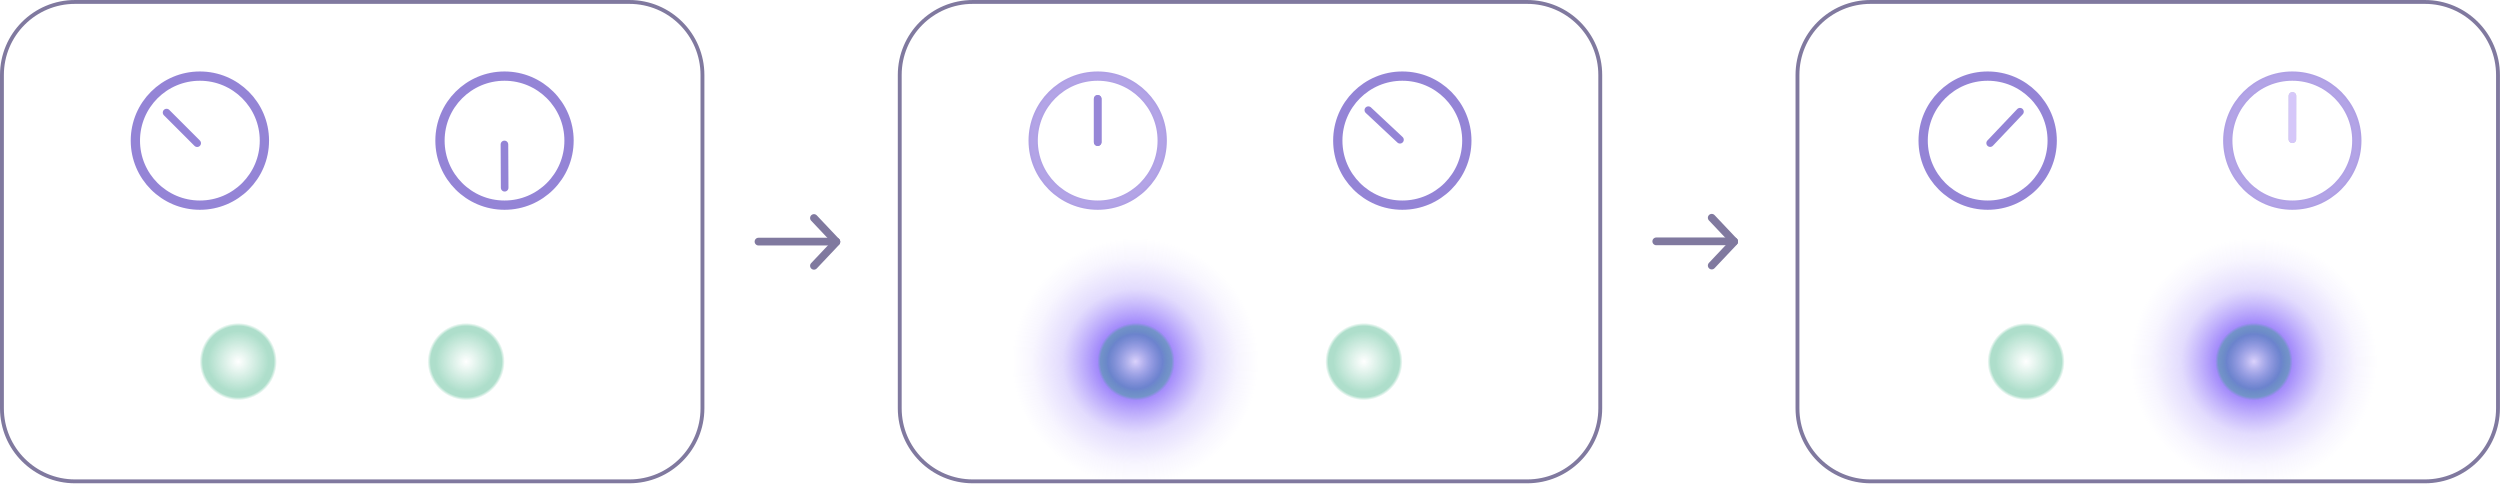
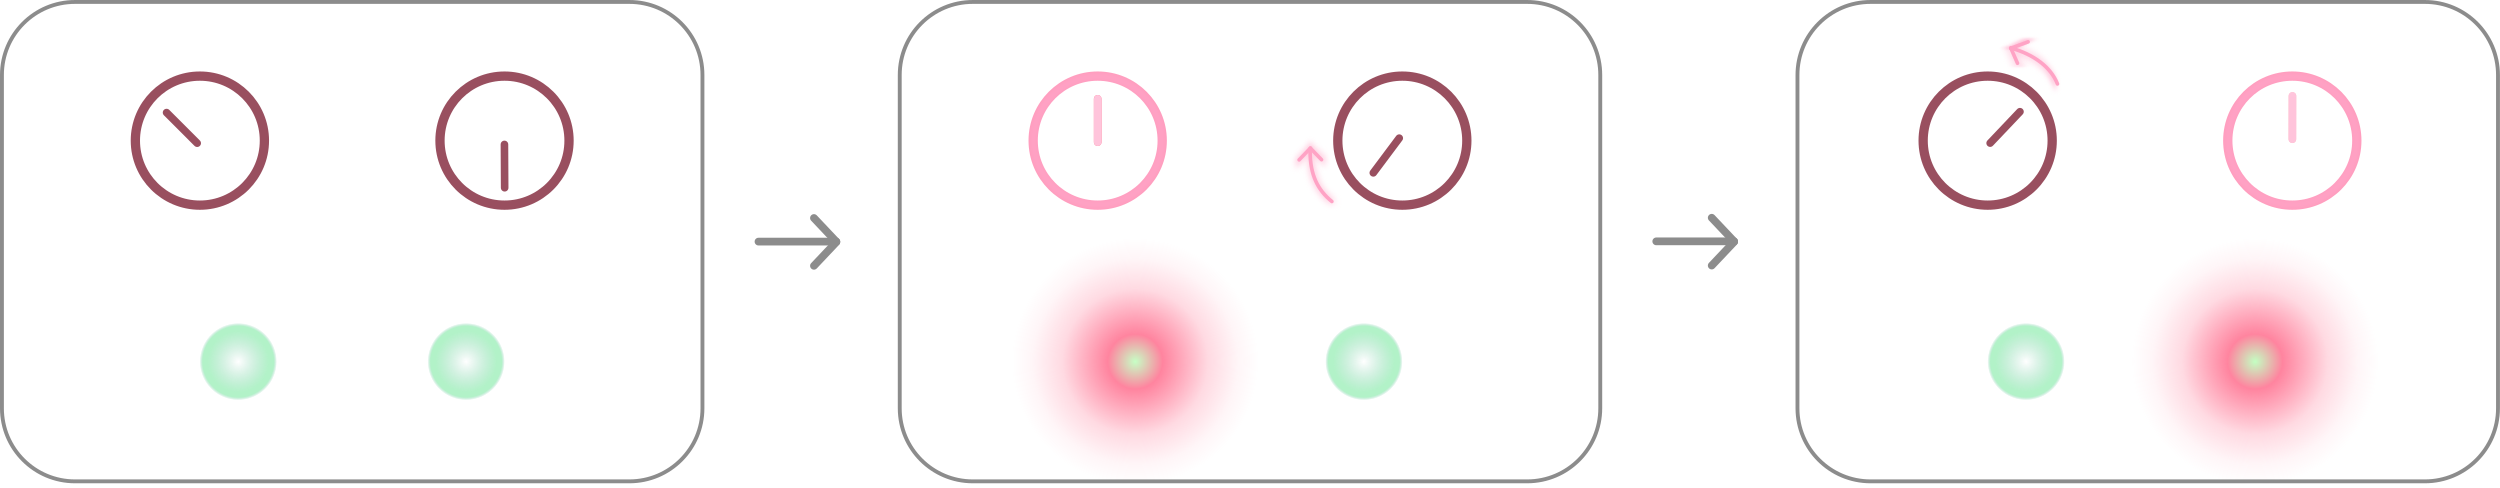
<svg xmlns="http://www.w3.org/2000/svg" xmlns:xlink="http://www.w3.org/1999/xlink" width="34.214mm" height="6.677mm" viewBox="0 0 34.214 6.677" version="1.1" id="svg11535">
  <defs id="defs11532">
-     <radialGradient xlink:href="#linearGradient4503" id="radialGradient48557-1-2" cx="262.998" cy="588.558" fx="262.998" fy="588.558" r="2.466" gradientTransform="matrix(0.701224,0,0,0.7012301,-35.74239,-209.134)" gradientUnits="userSpaceOnUse" />
-     <linearGradient id="linearGradient4503">
-       <stop style="stop-color:#dbd2fc;stop-opacity:1;" offset="0" id="stop9114" />
-       <stop style="stop-color:#8b6cfa;stop-opacity:1;" offset="0.217" id="stop4495" />
-       <stop style="stop-color:#a18afa;stop-opacity:0.3;" offset="0.576" id="stop4497" />
-       <stop style="stop-color:#a48cfa;stop-opacity:0.08;" offset="0.813" id="stop4499" />
-       <stop style="stop-color:#a48cfa;stop-opacity:0;" offset="0.975" id="stop4501" />
+     <linearGradient id="linearGradient20372">
+       <stop style="stop-color:#c6ffc5;stop-opacity:1;" offset="0" id="stop20362" />
+       <stop style="stop-color:#ff849f;stop-opacity:1;" offset="0.217" id="stop20364" />
+       <stop style="stop-color:#ff849f;stop-opacity:0.302;" offset="0.576" id="stop20366" />
+       <stop style="stop-color:#ff849f;stop-opacity:0.078;" offset="0.813" id="stop20368" />
+       <stop style="stop-color:#ff849f;stop-opacity:0;" offset="0.975" id="stop20370" />
    </linearGradient>
-     <radialGradient xlink:href="#linearGradient1996" id="radialGradient58260-4" cx="91.019" cy="158.039" fx="91.019" fy="158.039" r="0.245" gradientUnits="userSpaceOnUse" gradientTransform="matrix(2.159626,0,0,2.159626,-57.04503,-137.7254)" />
-     <linearGradient id="linearGradient1996">
-       <stop style="stop-color:#33ad7c;stop-opacity:0;" offset="0" id="stop1988" />
-       <stop style="stop-color:#33ad7c;stop-opacity:0.8;" offset="0.792" id="stop1990" />
-       <stop style="stop-color:#33ad7c;stop-opacity:0.8;" offset="0.917" id="stop1992" />
-       <stop style="stop-color:#33ad7c;stop-opacity:0;" offset="1" id="stop1994" />
+     <linearGradient id="linearGradient16014">
+       <stop style="stop-color:#c3ffc2;stop-opacity:1;" offset="0" id="stop16004" />
+       <stop style="stop-color:#ff849f;stop-opacity:1;" offset="0.217" id="stop16006" />
+       <stop style="stop-color:#ff849f;stop-opacity:0.302;" offset="0.576" id="stop16008" />
+       <stop style="stop-color:#ff849f;stop-opacity:0.078;" offset="0.813" id="stop16010" />
+       <stop style="stop-color:#ff849f;stop-opacity:0;" offset="0.975" id="stop16012" />
    </linearGradient>
-     <radialGradient xlink:href="#linearGradient1996" id="radialGradient58260-4-0" cx="91.019" cy="158.039" fx="91.019" fy="158.039" r="0.245" gradientUnits="userSpaceOnUse" gradientTransform="matrix(2.159626,0,0,2.159626,-60.16368,-137.7254)" />
-     <radialGradient xlink:href="#linearGradient1996" id="radialGradient58260-4-98" cx="91.019" cy="158.039" fx="91.019" fy="158.039" r="0.245" gradientUnits="userSpaceOnUse" gradientTransform="matrix(2.159626,0,0,2.159626,-44.75844,-137.7254)" />
-     <radialGradient xlink:href="#linearGradient1996" id="radialGradient58260-4-0-2" cx="91.019" cy="158.039" fx="91.019" fy="158.039" r="0.245" gradientUnits="userSpaceOnUse" gradientTransform="matrix(2.159626,0,0,2.159626,-47.87709,-137.7254)" />
-     <radialGradient xlink:href="#linearGradient1996" id="radialGradient58260-4-98-5" cx="91.019" cy="158.039" fx="91.019" fy="158.039" r="0.245" gradientUnits="userSpaceOnUse" gradientTransform="matrix(2.159626,0,0,2.159626,-32.57796,-137.7254)" />
-     <radialGradient xlink:href="#linearGradient1996" id="radialGradient58260-4-0-2-3" cx="91.019" cy="158.039" fx="91.019" fy="158.039" r="0.245" gradientUnits="userSpaceOnUse" gradientTransform="matrix(2.159626,0,0,2.159626,-35.69661,-137.7254)" />
-     <radialGradient xlink:href="#linearGradient4503" id="radialGradient48557-1-2-1" cx="262.998" cy="588.558" fx="262.998" fy="588.558" r="2.466" gradientTransform="matrix(0.701224,0,0,0.7012301,-20.43218,-209.134)" gradientUnits="userSpaceOnUse" />
+     <linearGradient id="linearGradient13798">
+       <stop style="stop-color:#33ad7c;stop-opacity:0;" offset="0" id="stop13790" />
+       <stop style="stop-color:#65e591;stop-opacity:1;" offset="0.792" id="stop13792" />
+       <stop style="stop-color:#65e591;stop-opacity:1;" offset="0.917" id="stop13794" />
+       <stop style="stop-color:#33ad7c;stop-opacity:0;" offset="1" id="stop13796" />
+     </linearGradient>
+     <radialGradient xlink:href="#linearGradient20372" id="radialGradient48557-1-2" cx="262.998" cy="588.558" fx="262.998" fy="588.558" r="2.466" gradientTransform="matrix(0.701224,0,0,0.7012301,-35.74239,-209.134)" gradientUnits="userSpaceOnUse" />
+     <radialGradient xlink:href="#linearGradient13798" id="radialGradient58260-4-0" cx="91.019" cy="158.039" fx="91.019" fy="158.039" r="0.245" gradientUnits="userSpaceOnUse" gradientTransform="matrix(2.159626,0,0,2.159626,-60.16368,-137.7254)" />
    <filter style="color-interpolation-filters:sRGB" id="filter18734" x="-0.183" y="-0.183" width="1.366" height="1.366">
      <feGaussianBlur stdDeviation="0.108" id="feGaussianBlur18736" />
    </filter>
    <filter style="color-interpolation-filters:sRGB" id="filter18734-1" x="-0.183" y="-0.183" width="1.366" height="1.366">
      <feGaussianBlur stdDeviation="0.108" id="feGaussianBlur18736-0" />
    </filter>
+     <radialGradient xlink:href="#linearGradient13798" id="radialGradient58260-4-0-0" cx="91.019" cy="158.039" fx="91.019" fy="158.039" r="0.245" gradientUnits="userSpaceOnUse" gradientTransform="matrix(2.159626,0,0,2.159626,-57.04506,-137.7254)" />
+     <radialGradient xlink:href="#linearGradient13798" id="radialGradient58260-4-0-5" cx="91.019" cy="158.039" fx="91.019" fy="158.039" r="0.245" gradientUnits="userSpaceOnUse" gradientTransform="matrix(2.159626,0,0,2.159626,-44.75846,-137.7254)" />
+     <radialGradient xlink:href="#linearGradient13798" id="radialGradient58260-4-0-3" cx="91.019" cy="158.039" fx="91.019" fy="158.039" r="0.245" gradientUnits="userSpaceOnUse" gradientTransform="matrix(2.159626,0,0,2.159626,-35.6966,-137.7254)" />
+     <radialGradient xlink:href="#linearGradient16014" id="radialGradient48557-1-2-2" cx="262.998" cy="588.558" fx="262.998" fy="588.558" r="2.466" gradientTransform="matrix(0.701224,0,0,0.7012301,-26.02716,-204.2138)" gradientUnits="userSpaceOnUse" />
+     <filter style="color-interpolation-filters:sRGB" id="filter39299" x="-0.496" y="-0.22" width="1.992" height="1.44">
+       <feGaussianBlur stdDeviation="0.049" id="feGaussianBlur39301" />
+     </filter>
+     <filter style="color-interpolation-filters:sRGB" id="filter39303" x="-0.965" y="-0.925" width="2.931" height="2.849">
+       <feGaussianBlur stdDeviation="0.049" id="feGaussianBlur39305" />
+     </filter>
+     <filter style="color-interpolation-filters:sRGB" id="filter39354" x="-0.977" y="-0.935" width="2.953" height="2.87">
+       <feGaussianBlur stdDeviation="0.049" id="feGaussianBlur39356" />
+     </filter>
  </defs>
  <g id="layer1" transform="translate(-133.1415,-198.6324)">
+     <path style="fill:#666666;stroke:#ffa3c5;stroke-width:0.05;stroke-linecap:round;stroke-linejoin:miter;stroke-dasharray:none;stroke-opacity:1;filter:url(#filter39303)" d="m 150.805,201.869 0.147,0.232" id="path4505-4-8-9-4" transform="rotate(-103.6582,150.4475,201.3313)" />
+     <path style="fill:#666666;stroke:#ffa3c5;stroke-width:0.05;stroke-linecap:round;stroke-linejoin:miter;stroke-dasharray:none;stroke-opacity:1;filter:url(#filter39354)" d="m 150.737,202.251 0.214,-0.153" id="path4505-4-6-3-5-3-1" transform="matrix(-0.8593688,-0.5113563,-0.5113563,0.8593688,393.7285,102.8037)" />
+     <path style="fill:#666666;stroke:#ffa3c5;stroke-width:0.05;stroke-linecap:round;stroke-linejoin:miter;stroke-dasharray:none;stroke-opacity:1;filter:url(#filter39354)" d="m 150.805,201.869 0.147,0.232" id="path4505-4-8-9-3-2" transform="matrix(-0.8593688,-0.5113563,-0.5113563,0.8593688,393.7285,102.8037)" />
+     <path id="path3105-22-5-2-9" style="fill:none;stroke:#ffa3c5;stroke-width:0.05;stroke-linecap:round;stroke-linejoin:bevel;stroke-dasharray:none;stroke-opacity:1;paint-order:markers stroke fill;filter:url(#filter39354);stop-color:#000000" d="m 161.92,199.933 c -0.196,-0.158 -0.283,-0.331 -0.285,-0.644" transform="matrix(-0.2939732,0.9558137,0.9558137,0.2939732,17.7734,-13.75276)" />
+     <path id="path3105-22-5-0" style="fill:none;stroke:#ffa3c5;stroke-width:0.05;stroke-linecap:round;stroke-linejoin:bevel;stroke-opacity:1;paint-order:markers stroke fill;stop-color:#000000;filter:url(#filter39299);stroke-dasharray:none" d="m 151.369,201.39 c -0.196,-0.158 -0.283,-0.331 -0.285,-0.644" />
+     <path style="fill:#666666;stroke:#ffa3c5;stroke-width:0.05;stroke-linecap:round;stroke-linejoin:miter;stroke-dasharray:none;stroke-opacity:1;filter:url(#filter39303)" d="m 150.737,202.251 0.214,-0.153" id="path4505-4-6-3-5-37" transform="rotate(-103.6582,150.4475,201.3313)" />
    <path style="fill:url(#radialGradient48557-1-2);fill-opacity:1;stroke:none;stroke-width:0.077;paint-order:markers stroke fill;stop-color:#000000" d="m 148.251,205.26 c -0.281,-0.076 -0.52,-0.206 -0.734,-0.4 -0.226,-0.204 -0.376,-0.434 -0.479,-0.734 -0.15,-0.435 -0.109,-0.938 0.111,-1.356 0.21,-0.399 0.549,-0.684 1,-0.839 0.187,-0.065 0.28,-0.079 0.521,-0.079 0.605,-8.8e-4 1.119,0.269 1.446,0.759 0.186,0.279 0.269,0.533 0.288,0.892 0.042,0.774 -0.424,1.459 -1.168,1.718 -0.297,0.103 -0.693,0.119 -0.985,0.04 z" id="path48526-2-9" />
-     <path style="fill:url(#radialGradient48557-1-2-1);fill-opacity:1;stroke:none;stroke-width:0.077;paint-order:markers stroke fill;stop-color:#000000" d="m 163.561,205.259 c -0.281,-0.076 -0.52,-0.206 -0.734,-0.4 -0.226,-0.204 -0.376,-0.434 -0.479,-0.734 -0.15,-0.435 -0.109,-0.938 0.111,-1.356 0.21,-0.399 0.549,-0.684 1,-0.839 0.187,-0.065 0.28,-0.079 0.521,-0.079 0.605,-8.8e-4 1.119,0.269 1.446,0.759 0.186,0.279 0.269,0.533 0.288,0.892 0.042,0.774 -0.424,1.459 -1.168,1.718 -0.297,0.103 -0.693,0.119 -0.985,0.04 z" id="path48526-2-9-8" />
-     <g id="g17474">
-       <path style="fill:#666666;stroke:#80799f;stroke-width:0.106;stroke-linecap:round;stroke-linejoin:miter;stroke-dasharray:none;stroke-opacity:1" d="m 143.522,201.939 h 1.065" id="path4505" />
-       <path style="fill:#666666;stroke:#80799f;stroke-width:0.106;stroke-linecap:round;stroke-linejoin:miter;stroke-dasharray:none;stroke-opacity:1" d="m 144.281,201.616 0.306,0.324" id="path4505-4" />
-       <path style="fill:#666666;stroke:#80799f;stroke-width:0.106;stroke-linecap:round;stroke-linejoin:miter;stroke-dasharray:none;stroke-opacity:1" d="m 144.281,202.27 0.306,-0.324" id="path4505-4-6" />
+     <g id="g17474" style="stroke:#8c8c8c;stroke-opacity:1">
+       <path style="fill:#666666;stroke:#8c8c8c;stroke-width:0.106;stroke-linecap:round;stroke-linejoin:miter;stroke-dasharray:none;stroke-opacity:1" d="m 143.522,201.939 h 1.065" id="path4505" />
+       <path style="fill:#666666;stroke:#8c8c8c;stroke-width:0.106;stroke-linecap:round;stroke-linejoin:miter;stroke-dasharray:none;stroke-opacity:1" d="m 144.281,201.616 0.306,0.324" id="path4505-4" />
+       <path style="fill:#666666;stroke:#8c8c8c;stroke-width:0.106;stroke-linecap:round;stroke-linejoin:miter;stroke-dasharray:none;stroke-opacity:1" d="m 144.281,202.27 0.306,-0.324" id="path4505-4-6" />
    </g>
-     <g id="g17474-1" transform="translate(12.2866,-0.003435)">
-       <path style="fill:#666666;stroke:#80799f;stroke-width:0.106;stroke-linecap:round;stroke-linejoin:miter;stroke-dasharray:none;stroke-opacity:1" d="m 143.522,201.939 h 1.065" id="path4505-2" />
-       <path style="fill:#666666;stroke:#80799f;stroke-width:0.106;stroke-linecap:round;stroke-linejoin:miter;stroke-dasharray:none;stroke-opacity:1" d="m 144.281,201.616 0.306,0.324" id="path4505-4-8" />
-       <path style="fill:#666666;stroke:#80799f;stroke-width:0.106;stroke-linecap:round;stroke-linejoin:miter;stroke-dasharray:none;stroke-opacity:1" d="m 144.281,202.27 0.306,-0.324" id="path4505-4-6-3" />
+     <g id="g17474-1" transform="translate(12.2866,-0.003435)" style="stroke:#8c8c8c;stroke-opacity:1">
+       <path style="fill:#666666;stroke:#8c8c8c;stroke-width:0.106;stroke-linecap:round;stroke-linejoin:miter;stroke-dasharray:none;stroke-opacity:1" d="m 143.522,201.939 h 1.065" id="path4505-2" />
+       <path style="fill:#666666;stroke:#8c8c8c;stroke-width:0.106;stroke-linecap:round;stroke-linejoin:miter;stroke-dasharray:none;stroke-opacity:1" d="m 144.281,201.616 0.306,0.324" id="path4505-4-8" />
+       <path style="fill:#666666;stroke:#8c8c8c;stroke-width:0.106;stroke-linecap:round;stroke-linejoin:miter;stroke-dasharray:none;stroke-opacity:1" d="m 144.281,202.27 0.306,-0.324" id="path4505-4-6-3" />
    </g>
-     <circle style="opacity:0.5;fill:url(#radialGradient58260-4);fill-opacity:1;stroke:none;stroke-width:0.493;paint-order:markers stroke fill;stop-color:#000000" id="path22034-6-32-8" cx="139.521" cy="203.581" r="0.529" />
    <circle style="opacity:0.5;fill:url(#radialGradient58260-4-0);fill-opacity:1;stroke:none;stroke-width:0.493;paint-order:markers stroke fill;stop-color:#000000" id="path22034-6-32-8-9" cx="136.402" cy="203.581" r="0.529" />
-     <circle style="fill:none;fill-opacity:1;stroke:#826fcf;stroke-width:0.127;stroke-dasharray:none;stroke-opacity:0.85;paint-order:markers stroke fill;stop-color:#000000" id="path3105-2" cx="135.877" cy="200.557" r="0.883" />
-     <path style="fill:none;stroke:#826fcf;stroke-width:0.104;stroke-linecap:round;stroke-linejoin:miter;stroke-dasharray:none;stroke-opacity:0.85" d="m 135.84,200.592 -0.419,-0.419" id="path4105-2" />
-     <circle style="fill:none;fill-opacity:1;stroke:#826fcf;stroke-width:0.127;stroke-dasharray:none;stroke-opacity:0.85;paint-order:markers stroke fill;stop-color:#000000" id="path3105-2-1" cx="140.046" cy="200.557" r="0.883" />
-     <path style="fill:none;stroke:#826fcf;stroke-width:0.104;stroke-linecap:round;stroke-linejoin:miter;stroke-dasharray:none;stroke-opacity:0.85" d="m 140.045,200.609 0.003,0.593" id="path4105-2-1" />
-     <rect style="fill:none;fill-rule:evenodd;stroke:#80799f;stroke-width:0.053;stroke-dasharray:none;stroke-opacity:1" id="rect6241" width="9.587" height="6.561" x="133.168" y="198.659" rx="1" ry="1" />
-     <circle style="opacity:0.5;fill:url(#radialGradient58260-4-98);fill-opacity:1;stroke:none;stroke-width:0.493;paint-order:markers stroke fill;stop-color:#000000" id="path22034-6-32-8-54" cx="151.808" cy="203.581" r="0.529" />
-     <circle style="opacity:0.5;fill:url(#radialGradient58260-4-0-2);fill-opacity:1;stroke:none;stroke-width:0.493;paint-order:markers stroke fill;stop-color:#000000" id="path22034-6-32-8-9-2" cx="148.689" cy="203.581" r="0.529" />
-     <circle style="fill:none;fill-opacity:1;stroke:#826fcf;stroke-width:0.127;stroke-dasharray:none;stroke-opacity:0.85;paint-order:markers stroke fill;stop-color:#000000" id="path3105-22" cx="152.333" cy="200.557" r="0.883" />
-     <path style="fill:none;stroke:#826fcf;stroke-width:0.104;stroke-linecap:round;stroke-linejoin:miter;stroke-dasharray:none;stroke-opacity:0.85" d="m 152.301,200.545 -0.433,-0.405" id="path4105-1" />
-     <circle style="mix-blend-mode:multiply;fill:none;fill-opacity:1;stroke:#9787d7;stroke-width:0.127;stroke-dasharray:none;stroke-opacity:1;paint-order:markers stroke fill;stop-color:#000000" id="path3105-2-24" cx="148.164" cy="200.557" r="0.883" />
-     <path style="fill:none;stroke:#9787d7;stroke-width:0.104;stroke-linecap:round;stroke-linejoin:miter;stroke-dasharray:none;stroke-opacity:1" d="m 148.164,200.578 v -0.593" id="path4105-2-7" />
-     <path style="fill:none;stroke:#9787d7;stroke-width:0.104;stroke-linecap:round;stroke-linejoin:miter;stroke-dasharray:none;stroke-opacity:1" d="m 148.164,200.578 v -0.593" id="path4105-2-7-7" />
-     <rect style="fill:none;fill-rule:evenodd;stroke:#80799f;stroke-width:0.053;stroke-dasharray:none;stroke-opacity:1" id="rect6241-6" width="9.587" height="6.561" x="145.455" y="198.659" rx="1" ry="1" />
-     <circle style="opacity:0.5;fill:url(#radialGradient58260-4-98-5);fill-opacity:1;stroke:none;stroke-width:0.493;paint-order:markers stroke fill;stop-color:#000000" id="path22034-6-32-8-54-3" cx="163.988" cy="203.581" r="0.529" />
-     <circle style="opacity:0.5;fill:url(#radialGradient58260-4-0-2-3);fill-opacity:1;stroke:none;stroke-width:0.493;paint-order:markers stroke fill;stop-color:#000000" id="path22034-6-32-8-9-2-6" cx="160.869" cy="203.581" r="0.529" />
-     <rect style="fill:none;fill-rule:evenodd;stroke:#80799f;stroke-width:0.053;stroke-dasharray:none;stroke-opacity:1" id="rect6241-6-9" width="9.587" height="6.561" x="157.741" y="198.659" rx="1" ry="1" />
-     <circle style="fill:none;fill-opacity:1;stroke:#9787d7;stroke-width:0.127;stroke-dasharray:none;stroke-opacity:1;paint-order:markers stroke fill;stop-color:#000000" id="path3105-22-0" cx="164.513" cy="200.557" r="0.883" />
-     <path style="fill:none;stroke:#9787d7;stroke-width:0.104;stroke-linecap:round;stroke-linejoin:miter;stroke-dasharray:none;stroke-opacity:1" d="m 164.514,200.538 0.001,-0.593" id="path4105-1-1" />
-     <path style="mix-blend-mode:screen;fill:none;stroke:#9787d7;stroke-width:0.104;stroke-linecap:round;stroke-linejoin:miter;stroke-dasharray:none;stroke-opacity:1" d="m 164.514,200.538 0.001,-0.593" id="path4105-1-1-6" />
-     <circle style="fill:none;fill-opacity:1;stroke:#826fcf;stroke-width:0.127;stroke-dasharray:none;stroke-opacity:0.85;paint-order:markers stroke fill;stop-color:#000000" id="path3105-2-24-57" cx="160.344" cy="200.557" r="0.883" />
-     <path style="fill:none;stroke:#826fcf;stroke-width:0.104;stroke-linecap:round;stroke-linejoin:miter;stroke-dasharray:none;stroke-opacity:0.85" d="m 160.378,200.591 0.408,-0.43" id="path4105-2-7-1" />
+     <circle style="opacity:0.5;fill:url(#radialGradient58260-4-0-0);fill-opacity:1;stroke:none;stroke-width:0.493;paint-order:markers stroke fill;stop-color:#000000" id="path22034-6-32-8-9-0" cx="139.521" cy="203.581" r="0.529" />
+     <circle style="fill:none;fill-opacity:1;stroke:#994f5f;stroke-width:0.127;stroke-dasharray:none;stroke-opacity:1;paint-order:markers stroke fill;stop-color:#000000" id="path3105-2" cx="135.877" cy="200.557" r="0.883" />
+     <path style="fill:none;stroke:#994f5f;stroke-width:0.104;stroke-linecap:round;stroke-linejoin:miter;stroke-dasharray:none;stroke-opacity:1" d="m 135.84,200.592 -0.419,-0.419" id="path4105-2" />
+     <circle style="fill:none;fill-opacity:1;stroke:#994f5f;stroke-width:0.127;stroke-dasharray:none;stroke-opacity:1;paint-order:markers stroke fill;stop-color:#000000" id="path3105-2-1" cx="140.046" cy="200.557" r="0.883" />
+     <path style="fill:none;stroke:#994f5f;stroke-width:0.104;stroke-linecap:round;stroke-linejoin:miter;stroke-dasharray:none;stroke-opacity:1" d="m 140.045,200.609 0.003,0.593" id="path4105-2-1" />
+     <rect style="fill:none;fill-rule:evenodd;stroke:#8c8c8c;stroke-width:0.053;stroke-dasharray:none;stroke-opacity:1" id="rect6241" width="9.587" height="6.561" x="133.168" y="198.659" rx="1" ry="1" />
+     <g id="g16393" transform="translate(5.610913,-4.920199)">
+       <path style="fill:url(#radialGradient48557-1-2-2);fill-opacity:1;stroke:none;stroke-width:0.077;paint-order:markers stroke fill;stop-color:#000000" d="m 157.966,210.18 c -0.281,-0.076 -0.52,-0.206 -0.734,-0.4 -0.226,-0.204 -0.376,-0.434 -0.479,-0.734 -0.15,-0.435 -0.109,-0.938 0.111,-1.356 0.21,-0.399 0.549,-0.684 1,-0.839 0.187,-0.065 0.28,-0.079 0.521,-0.079 0.605,-8.8e-4 1.119,0.269 1.446,0.759 0.186,0.279 0.269,0.533 0.288,0.892 0.042,0.774 -0.424,1.459 -1.168,1.718 -0.297,0.103 -0.693,0.119 -0.985,0.04 z" id="path48526-2-9-7" />
+     </g>
+     <circle style="fill:none;fill-opacity:1;stroke:#994f5f;stroke-width:0.127;stroke-dasharray:none;stroke-opacity:1;paint-order:markers stroke fill;stop-color:#000000" id="path3105-22" cx="152.333" cy="200.557" r="0.883" />
+     <path style="fill:none;stroke:#994f5f;stroke-width:0.104;stroke-linecap:round;stroke-linejoin:miter;stroke-dasharray:none;stroke-opacity:1" d="m 152.291,200.523 -0.355,0.475" id="path4105-1" />
+     <circle style="mix-blend-mode:multiply;fill:none;fill-opacity:1;stroke:#ff849f;stroke-width:0.127;stroke-dasharray:none;stroke-opacity:1;paint-order:markers stroke fill;stop-color:#000000" id="path3105-2-24" cx="148.164" cy="200.557" r="0.883" />
+     <path style="fill:none;stroke:#ff849f;stroke-width:0.104;stroke-linecap:round;stroke-linejoin:miter;stroke-dasharray:none;stroke-opacity:1" d="m 148.164,200.578 v -0.593" id="path4105-2-7" />
+     <path style="fill:none;stroke:#ff849f;stroke-width:0.104;stroke-linecap:round;stroke-linejoin:miter;stroke-dasharray:none;stroke-opacity:1" d="m 148.164,200.578 v -0.593" id="path4105-2-7-7" />
+     <rect style="fill:none;fill-rule:evenodd;stroke:#8c8c8c;stroke-width:0.053;stroke-dasharray:none;stroke-opacity:1" id="rect6241-6" width="9.587" height="6.561" x="145.455" y="198.659" rx="1" ry="1" />
+     <rect style="fill:none;fill-rule:evenodd;stroke:#8c8c8c;stroke-width:0.053;stroke-dasharray:none;stroke-opacity:1" id="rect6241-6-9" width="9.587" height="6.561" x="157.741" y="198.659" rx="1" ry="1" />
+     <circle style="fill:none;fill-opacity:1;stroke:#ff849f;stroke-width:0.127;stroke-dasharray:none;stroke-opacity:1;paint-order:markers stroke fill;stop-color:#000000" id="path3105-22-0" cx="164.513" cy="200.557" r="0.883" />
+     <path style="fill:none;stroke:#ff849f;stroke-width:0.104;stroke-linecap:round;stroke-linejoin:miter;stroke-dasharray:none;stroke-opacity:1" d="m 164.514,200.538 0.001,-0.593" id="path4105-1-1" />
+     <path style="mix-blend-mode:screen;fill:none;stroke:#ff849f;stroke-width:0.104;stroke-linecap:round;stroke-linejoin:miter;stroke-dasharray:none;stroke-opacity:1" d="m 164.514,200.538 0.001,-0.593" id="path4105-1-1-6" />
+     <path style="mix-blend-mode:screen;fill:none;stroke:#ff849f;stroke-width:0.104;stroke-linecap:round;stroke-linejoin:miter;stroke-dasharray:none;stroke-opacity:1" d="m 148.164,200.578 10e-4,-0.593" id="path4105-1-1-6-1" />
+     <circle style="fill:none;fill-opacity:1;stroke:#994f5f;stroke-width:0.127;stroke-dasharray:none;stroke-opacity:1;paint-order:markers stroke fill;stop-color:#000000" id="path3105-2-24-57" cx="160.344" cy="200.557" r="0.883" />
+     <path style="fill:none;stroke:#994f5f;stroke-width:0.104;stroke-linecap:round;stroke-linejoin:miter;stroke-dasharray:none;stroke-opacity:1" d="m 160.378,200.591 0.408,-0.43" id="path4105-2-7-1" />
    <circle style="mix-blend-mode:screen;fill:none;fill-opacity:1;stroke:#9787d7;stroke-width:0.127;stroke-dasharray:none;stroke-opacity:1;paint-order:markers stroke fill;stop-color:#000000;filter:url(#filter18734)" id="path3105-2-24-9" cx="148.164" cy="200.557" r="0.883" />
    <circle style="mix-blend-mode:screen;fill:none;fill-opacity:1;stroke:#9787d7;stroke-width:0.127;stroke-dasharray:none;stroke-opacity:1;paint-order:markers stroke fill;filter:url(#filter18734-1);stop-color:#000000" id="path3105-2-24-9-1" cx="164.513" cy="200.557" r="0.883" />
+     <rect style="fill:#65e591;fill-rule:evenodd;stroke-width:0.265;fill-opacity:1" id="rect13333" width="2.161" height="1.516" x="130.981" y="192.376" rx="1" ry="1" />
+     <rect style="fill:#ff849f;fill-opacity:1;fill-rule:evenodd;stroke-width:0.265" id="rect13333-6" width="2.161" height="1.516" x="135.834" y="192.553" rx="1" ry="1" />
+     <circle style="opacity:0.5;fill:url(#radialGradient58260-4-0-5);fill-opacity:1;stroke:none;stroke-width:0.493;paint-order:markers stroke fill;stop-color:#000000" id="path22034-6-32-8-9-6" cx="151.808" cy="203.581" r="0.529" />
+     <circle style="opacity:0.5;fill:url(#radialGradient58260-4-0-3);fill-opacity:1;stroke:none;stroke-width:0.493;paint-order:markers stroke fill;stop-color:#000000" id="path22034-6-32-8-9-7" cx="160.869" cy="203.581" r="0.529" />
+     <path style="fill:#666666;stroke:#ffa3c5;stroke-width:0.05;stroke-linecap:round;stroke-linejoin:miter;stroke-dasharray:none;stroke-opacity:1" d="m 150.921,200.82 0.155,-0.161" id="path4505-4-8-9" />
+     <path style="fill:#666666;stroke:#ffa3c5;stroke-width:0.05;stroke-linecap:round;stroke-linejoin:miter;stroke-dasharray:none;stroke-opacity:1" d="m 151.227,200.818 -0.153,-0.158" id="path4505-4-6-3-5" />
+     <path id="path3105-22-5" style="fill:none;stroke:#ffa3c5;stroke-width:0.05;stroke-linecap:round;stroke-linejoin:bevel;stroke-dasharray:none;stroke-opacity:1;paint-order:markers stroke fill;stop-color:#000000" d="m 151.369,201.39 c -0.196,-0.158 -0.296,-0.366 -0.298,-0.679" />
+     <path style="fill:#666666;stroke:#ffa3c5;stroke-width:0.05;stroke-linecap:round;stroke-linejoin:miter;stroke-dasharray:none;stroke-opacity:1" d="m 160.897,199.205 -0.237,0.088" id="path4505-4-8-9-3" />
+     <path style="fill:#666666;stroke:#ffa3c5;stroke-width:0.05;stroke-linecap:round;stroke-linejoin:miter;stroke-dasharray:none;stroke-opacity:1" d="m 160.752,199.498 -0.091,-0.208" id="path4505-4-6-3-5-3" />
+     <path id="path3105-22-5-2" style="fill:none;stroke:#ffa3c5;stroke-width:0.05;stroke-linecap:round;stroke-linejoin:bevel;stroke-dasharray:none;stroke-opacity:1;paint-order:markers stroke fill;stop-color:#000000" d="m 161.299,199.781 c -0.093,-0.234 -0.327,-0.405 -0.637,-0.491" />
  </g>
</svg>
